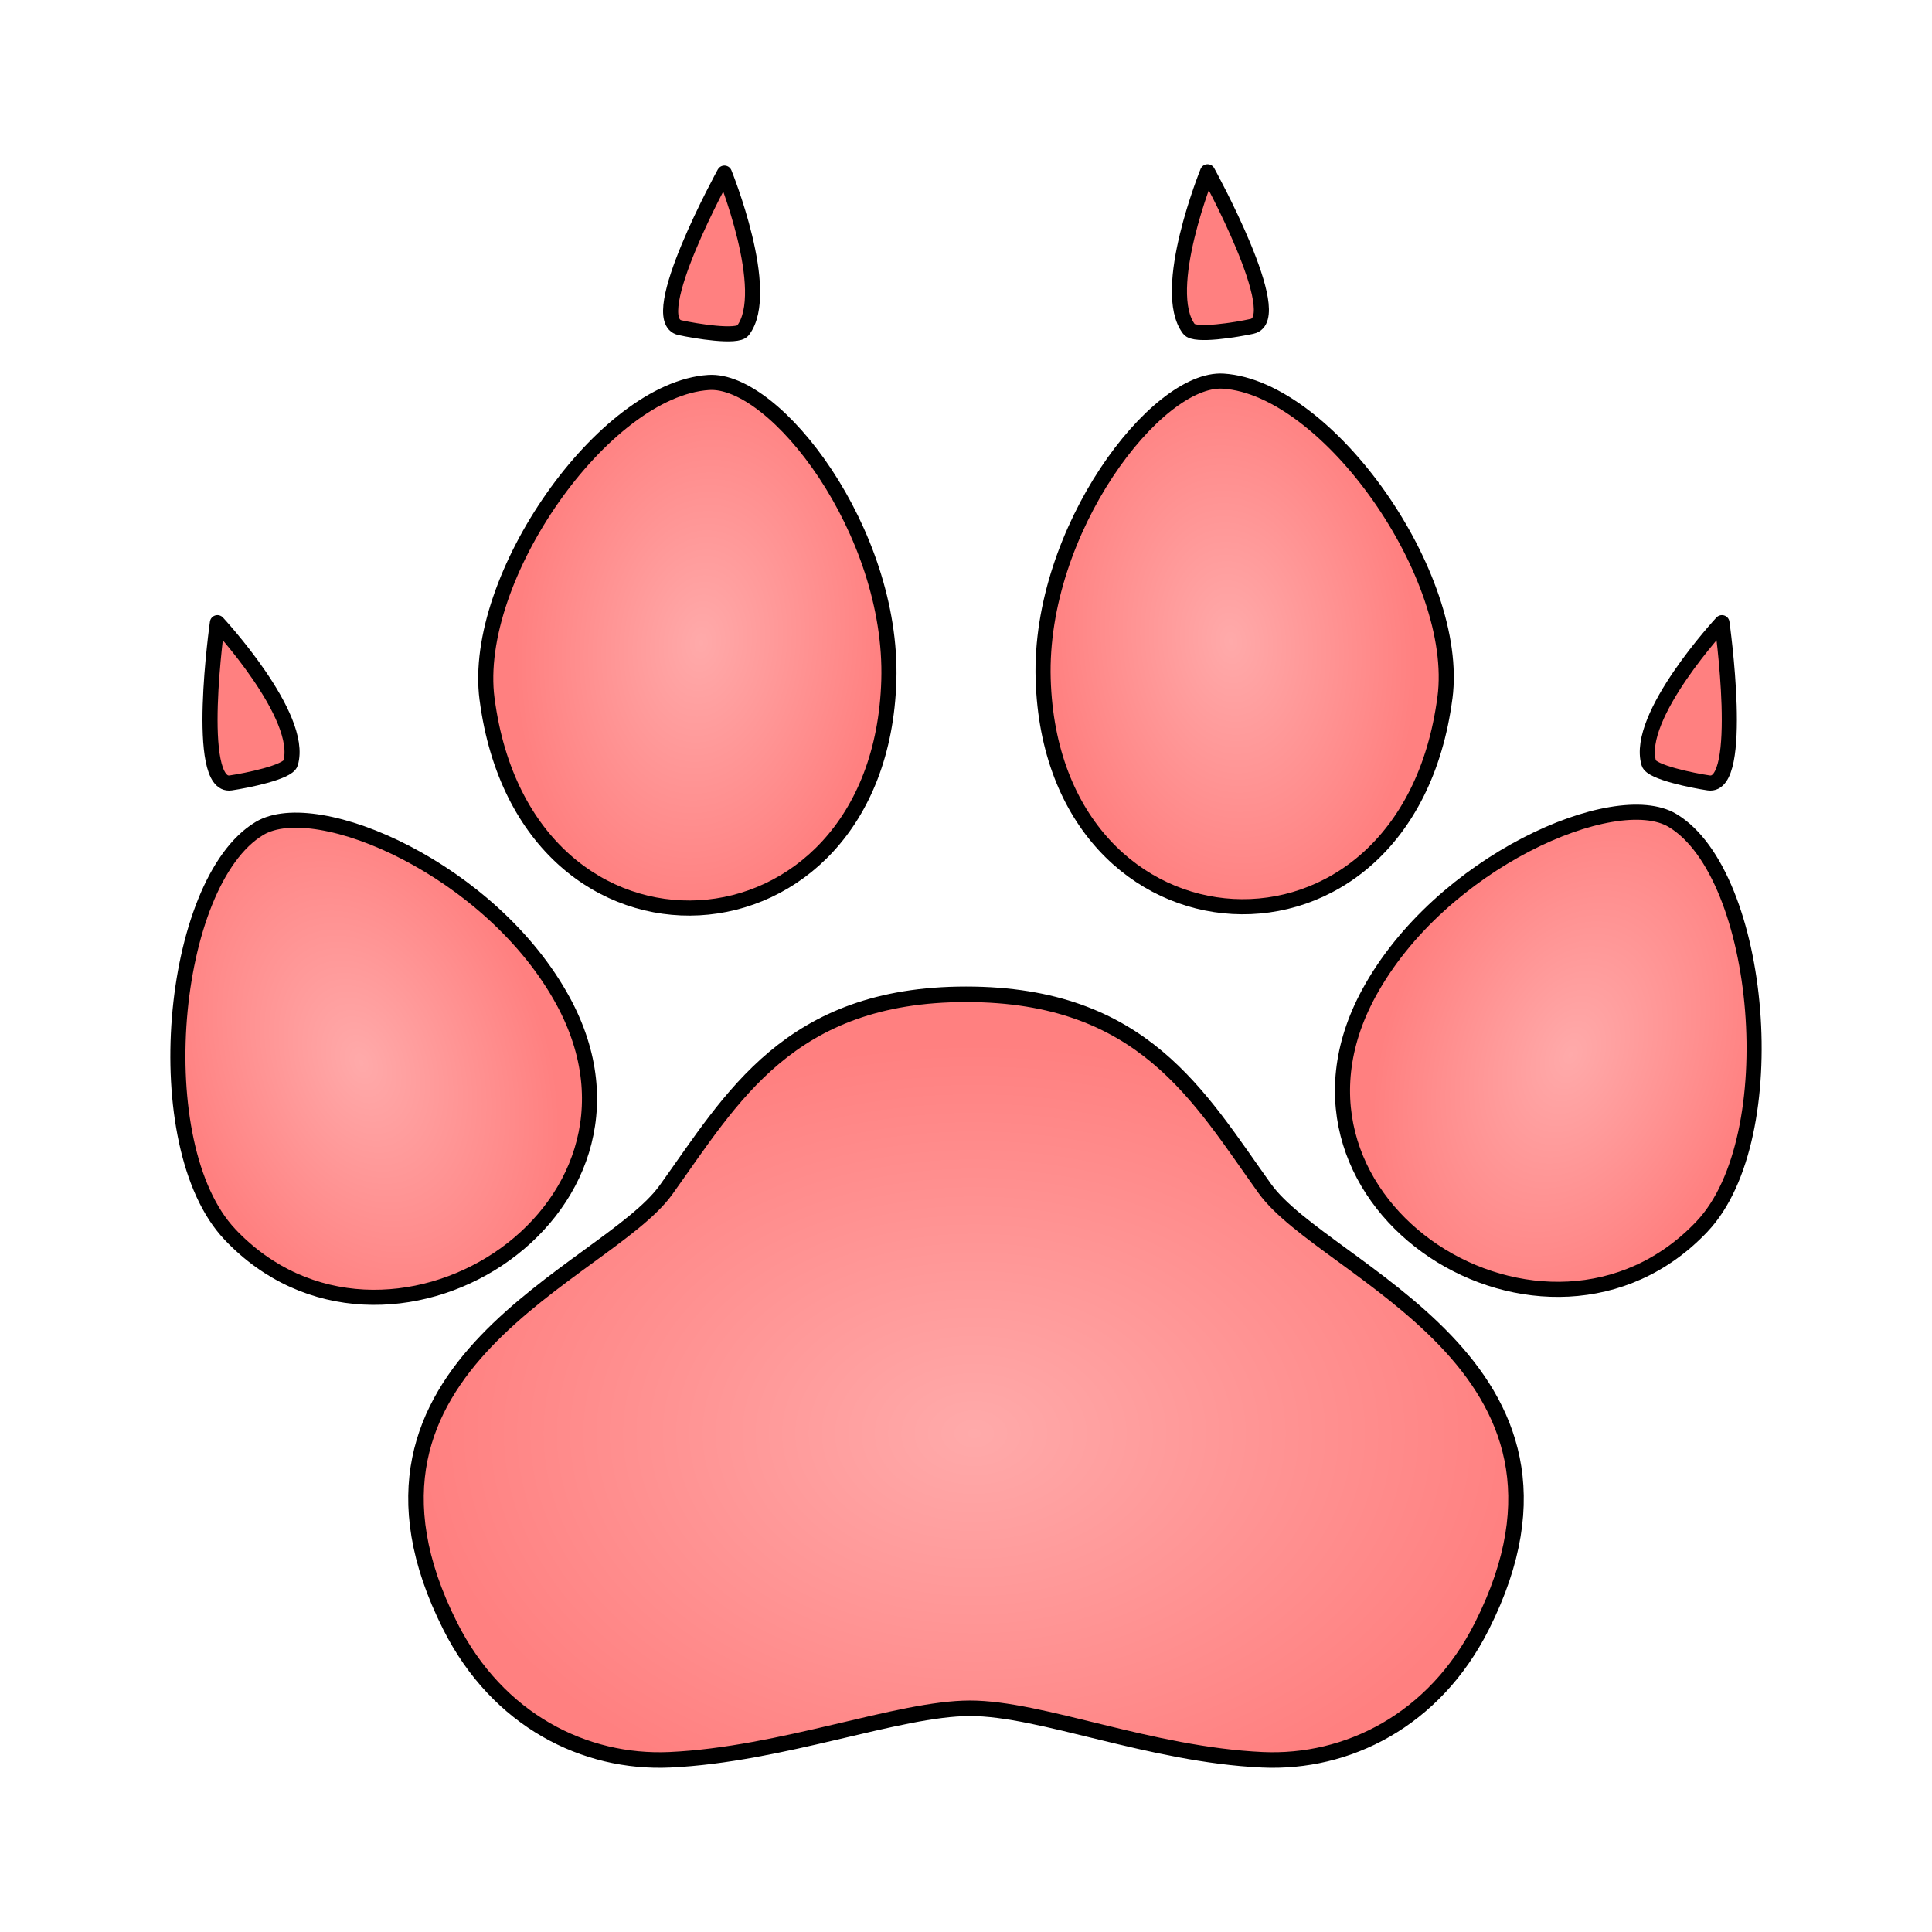
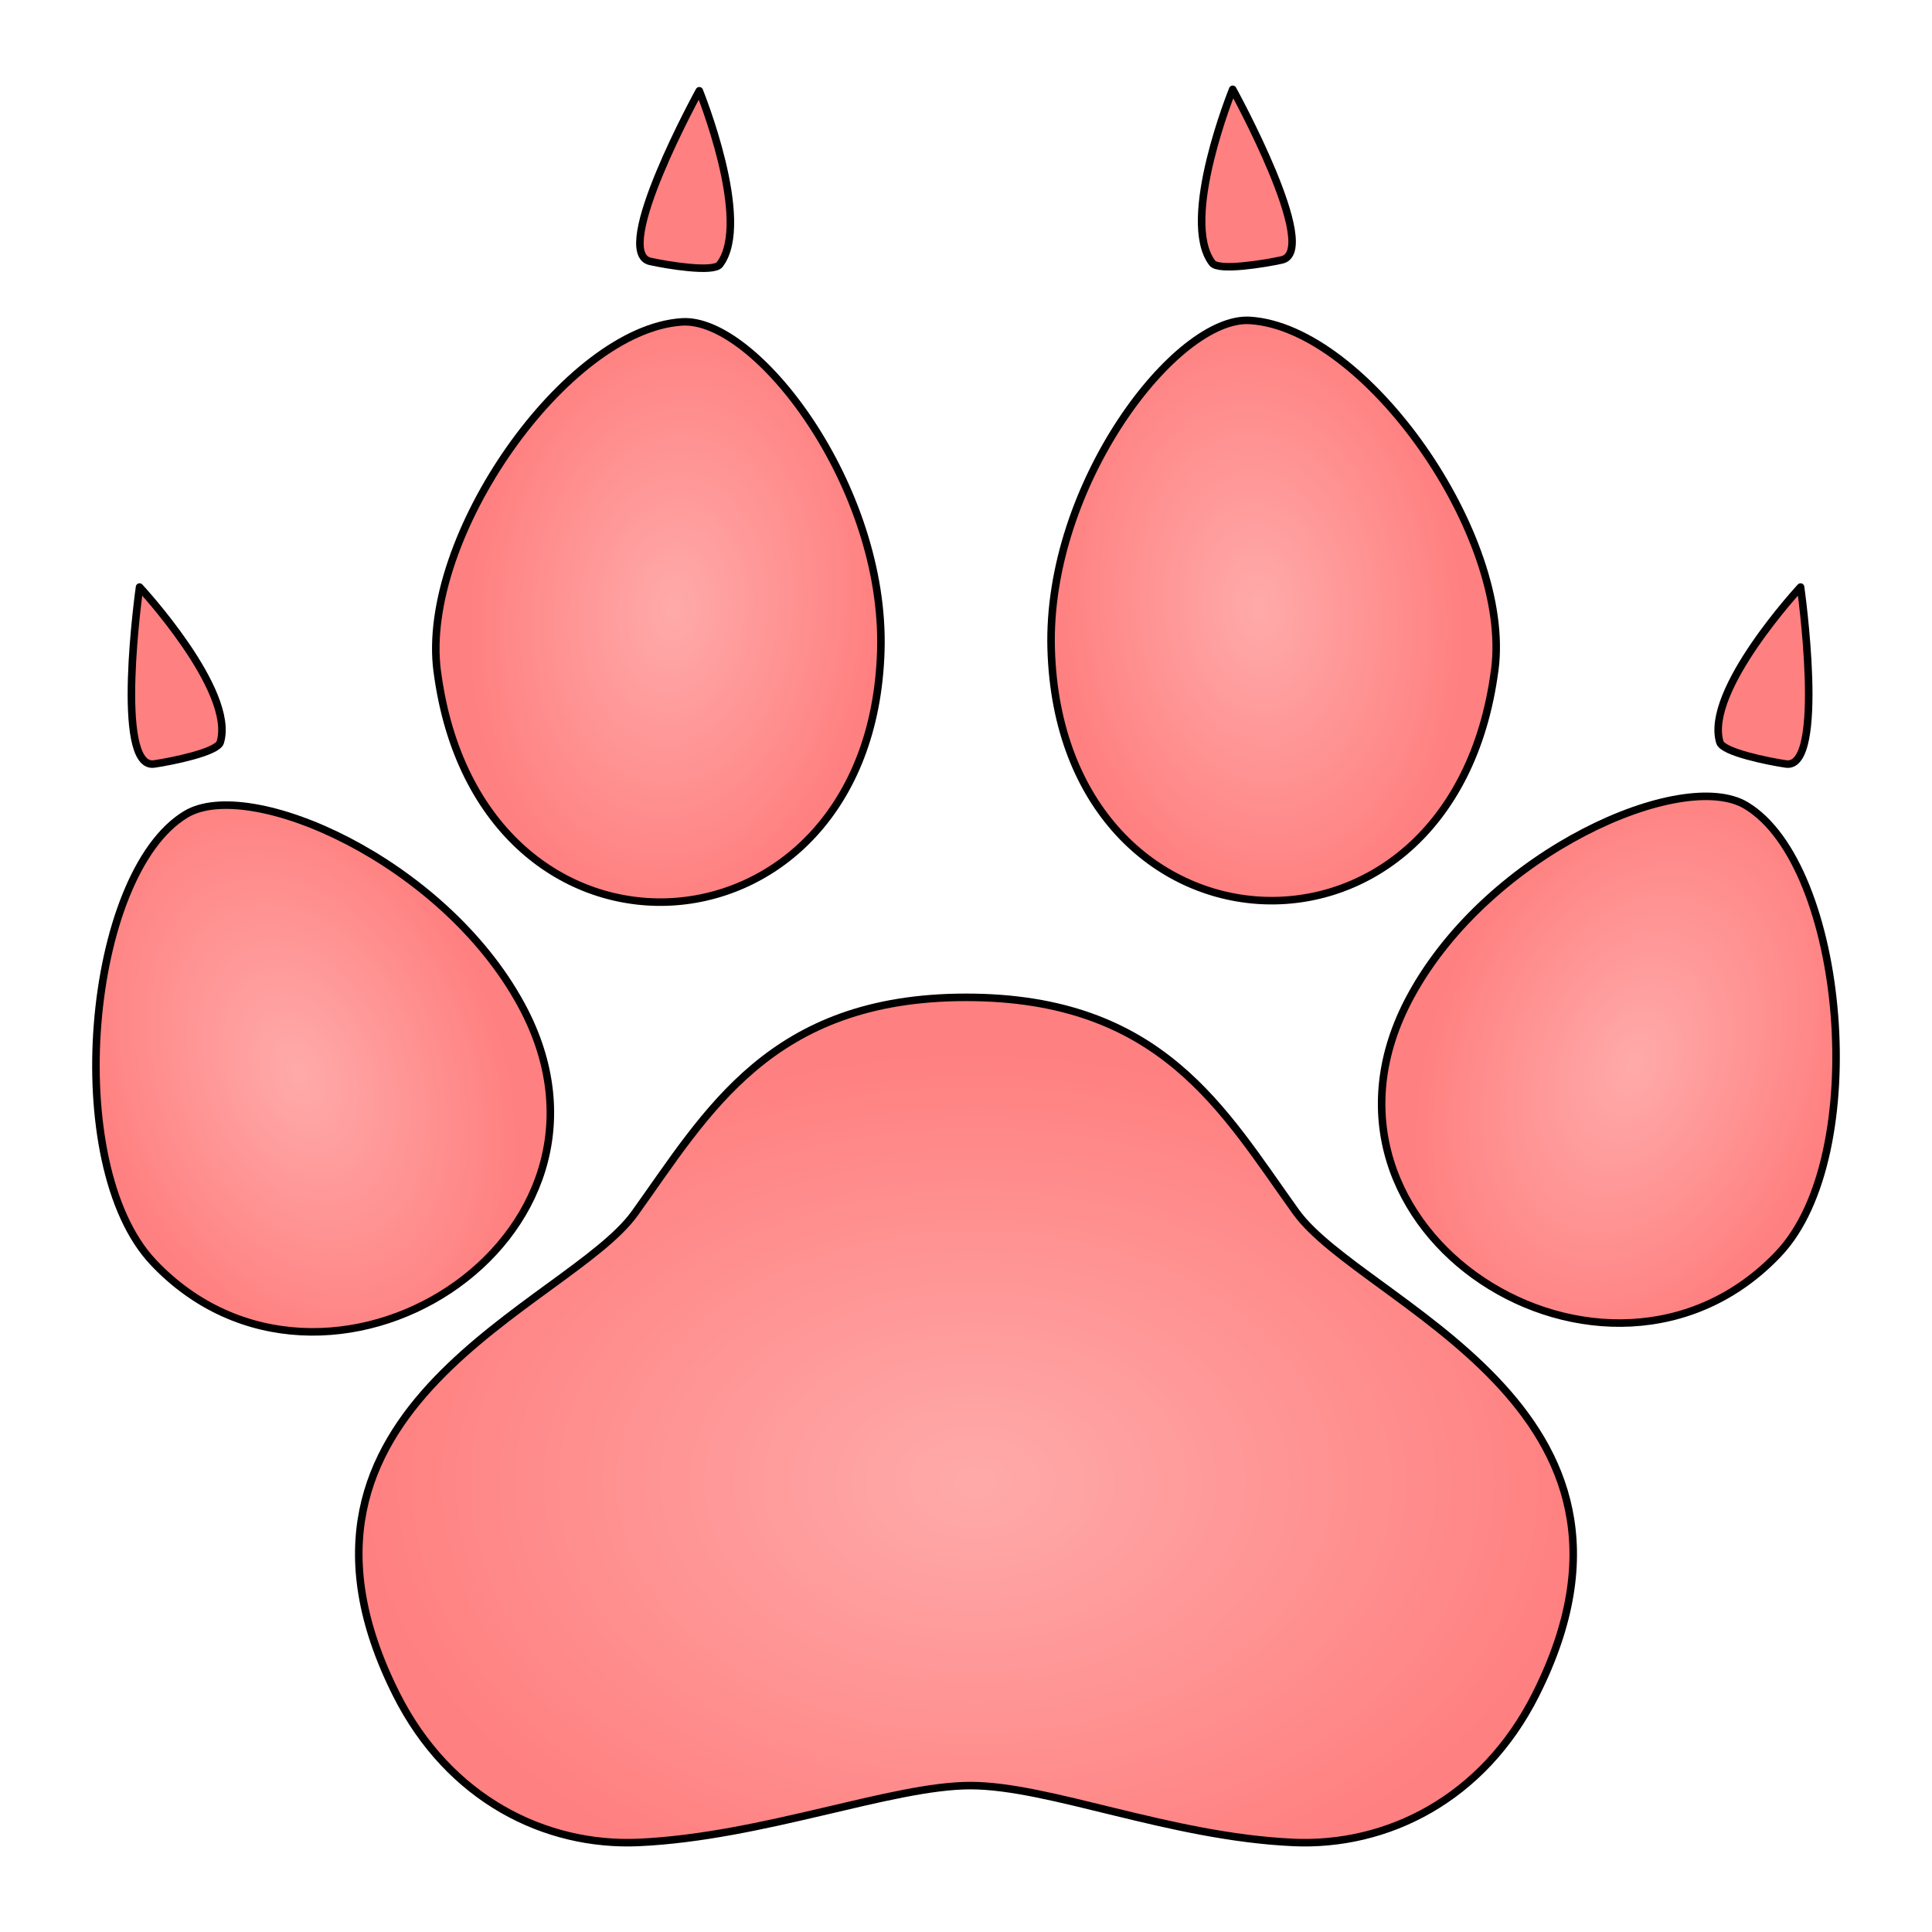
- <svg xmlns="http://www.w3.org/2000/svg" xmlns:xlink="http://www.w3.org/1999/xlink" version="1.1" viewBox="0 0 64 64" xml:space="preserve">
+ <svg xmlns="http://www.w3.org/2000/svg" xmlns:xlink="http://www.w3.org/1999/xlink" cursor="default" version="1.1" viewBox="0 0 256 256">
  <defs>
    <linearGradient id="linearGradient9402">
      <stop stop-color="#faa" offset="0" />
      <stop stop-color="#ff8080" offset="1" />
    </linearGradient>
-     <radialGradient id="radialGradient9396" cx="32.775" cy="49.96" r="16.832" gradientTransform="matrix(1.0948 0 0 .76836 -3.609 9.1013)" gradientUnits="userSpaceOnUse" xlink:href="#linearGradient9402" />
-     <radialGradient id="radialGradient9406" cx="16.467" cy="34.023" r="6.121" gradientTransform="matrix(.93052 -.36624 .53651 1.3631 -21.607 -5.1379)" gradientUnits="userSpaceOnUse" xlink:href="#linearGradient9402" />
+     <radialGradient id="radialGradient9396-3" cx="32.775" cy="49.96" r="16.832" gradientTransform="matrix(1.0948 0 0 .76836 -3.609 9.1013)" gradientUnits="userSpaceOnUse" xlink:href="#linearGradient9402" />
+     <radialGradient id="radialGradient9406-8" cx="16.467" cy="34.023" r="6.121" gradientTransform="matrix(.93052 -.36624 .53651 1.3631 -21.607 -5.1379)" gradientUnits="userSpaceOnUse" xlink:href="#linearGradient9402" />
    <radialGradient id="radialGradient9514" cx="16.467" cy="34.023" r="6.121" gradientTransform="matrix(-.93052 -.36624 -.53651 1.3631 85.607 -5.4023)" gradientUnits="userSpaceOnUse" xlink:href="#linearGradient9402" />
    <radialGradient id="radialGradient9520" cx="16.467" cy="34.023" r="6.121" gradientTransform="matrix(.99489 .10095 -.14789 1.4574 11.872 -29.953)" gradientUnits="userSpaceOnUse" xlink:href="#linearGradient9402" />
    <radialGradient id="radialGradient9526" cx="16.467" cy="34.023" r="6.121" gradientTransform="matrix(-.99489 .10095 .14789 1.4574 52.128 -29.998)" gradientUnits="userSpaceOnUse" xlink:href="#linearGradient9402" />
  </defs>
-   <g stroke="#000" stroke-linejoin="round">
-     <path d="m22.185 58.295c-2.803 0.127-5.693-1.295-7.273-4.433-4.365-8.674 5.161-11.676 7.149-14.445 2.175-3.03 4.068-6.48 9.941-6.48 5.873 0 7.721 3.406 9.897 6.436 1.988 2.769 11.558 5.815 7.193 14.489-1.579 3.139-4.47 4.561-7.273 4.433-3.714-0.169-7.325-1.706-9.685-1.706-2.36 0-6.236 1.537-9.949 1.706z" fill="url(#radialGradient9396)" stroke-width=".514" />
-     <g stroke-width=".5">
-       <path d="m7.615 40.889c-2.787-2.948-1.998-11.662 0.981-13.446 1.9-1.138 7.698 1.376 10.058 5.718 3.84 7.064-5.905 13.159-11.039 7.729z" fill="url(#radialGradient9406)" />
+   <g transform="matrix(4.416 0 0 4.416 -13.312 -13.298)" stroke="#000" stroke-linejoin="round" stroke-width=".226">
+     <path d="m22.185 58.295c-2.803 0.127-5.693-1.295-7.273-4.433-4.365-8.674 5.161-11.676 7.149-14.445 2.175-3.03 4.068-6.48 9.941-6.48 5.873 0 7.721 3.406 9.897 6.436 1.988 2.769 11.558 5.815 7.193 14.489-1.579 3.139-4.47 4.561-7.273 4.433-3.714-0.169-7.325-1.706-9.685-1.706-2.36 0-6.236 1.537-9.949 1.706z" fill="url(#radialGradient9396-3)" />
+     <g>
+       <path d="m7.615 40.889c-2.787-2.948-1.998-11.662 0.981-13.446 1.9-1.138 7.698 1.376 10.058 5.718 3.84 7.064-5.905 13.159-11.039 7.729z" fill="url(#radialGradient9406-8)" />
      <path d="m7.641 25.935c-1.216 0.179-0.439-5.309-0.439-5.309s2.887 3.108 2.422 4.657c-0.09 0.3-1.464 0.576-1.982 0.652z" fill="#ff8080" />
      <path d="m56.385 40.625c2.787-2.948 1.998-11.662-0.981-13.446-1.9-1.138-7.698 1.376-10.058 5.718-3.84 7.064 5.905 13.159 11.039 7.729z" fill="url(#radialGradient9514)" />
      <path d="m16.134 23.158c-0.527-4.022 3.877-10.267 7.343-10.488 2.21-0.141 6.114 4.928 5.967 9.868-0.286 9.573-12.041 10.311-13.309 0.62z" fill="url(#radialGradient9520)" />
      <path d="m22.525 10.855c-1.2-0.264 1.472-5.12 1.472-5.12s1.597 3.929 0.613 5.213c-0.19 0.248-1.573 0.02-2.085-0.093z" fill="#ff8080" />
      <path d="m47.866 23.114c0.527-4.022-3.877-10.267-7.343-10.488-2.21-0.141-6.114 4.928-5.967 9.868 0.286 9.573 12.041 10.311 13.309 0.62z" fill="url(#radialGradient9526)" />
      <path d="m41.475 10.811c1.2-0.264-1.472-5.12-1.472-5.12s-1.597 3.929-0.613 5.213c0.19 0.248 1.573 0.02 2.085-0.093z" fill="#ff8080" />
      <path d="m56.603 25.935c1.216 0.179 0.439-5.309 0.439-5.309s-2.887 3.108-2.422 4.657c0.09 0.3 1.464 0.576 1.982 0.652z" fill="#ff8080" />
    </g>
  </g>
</svg>
